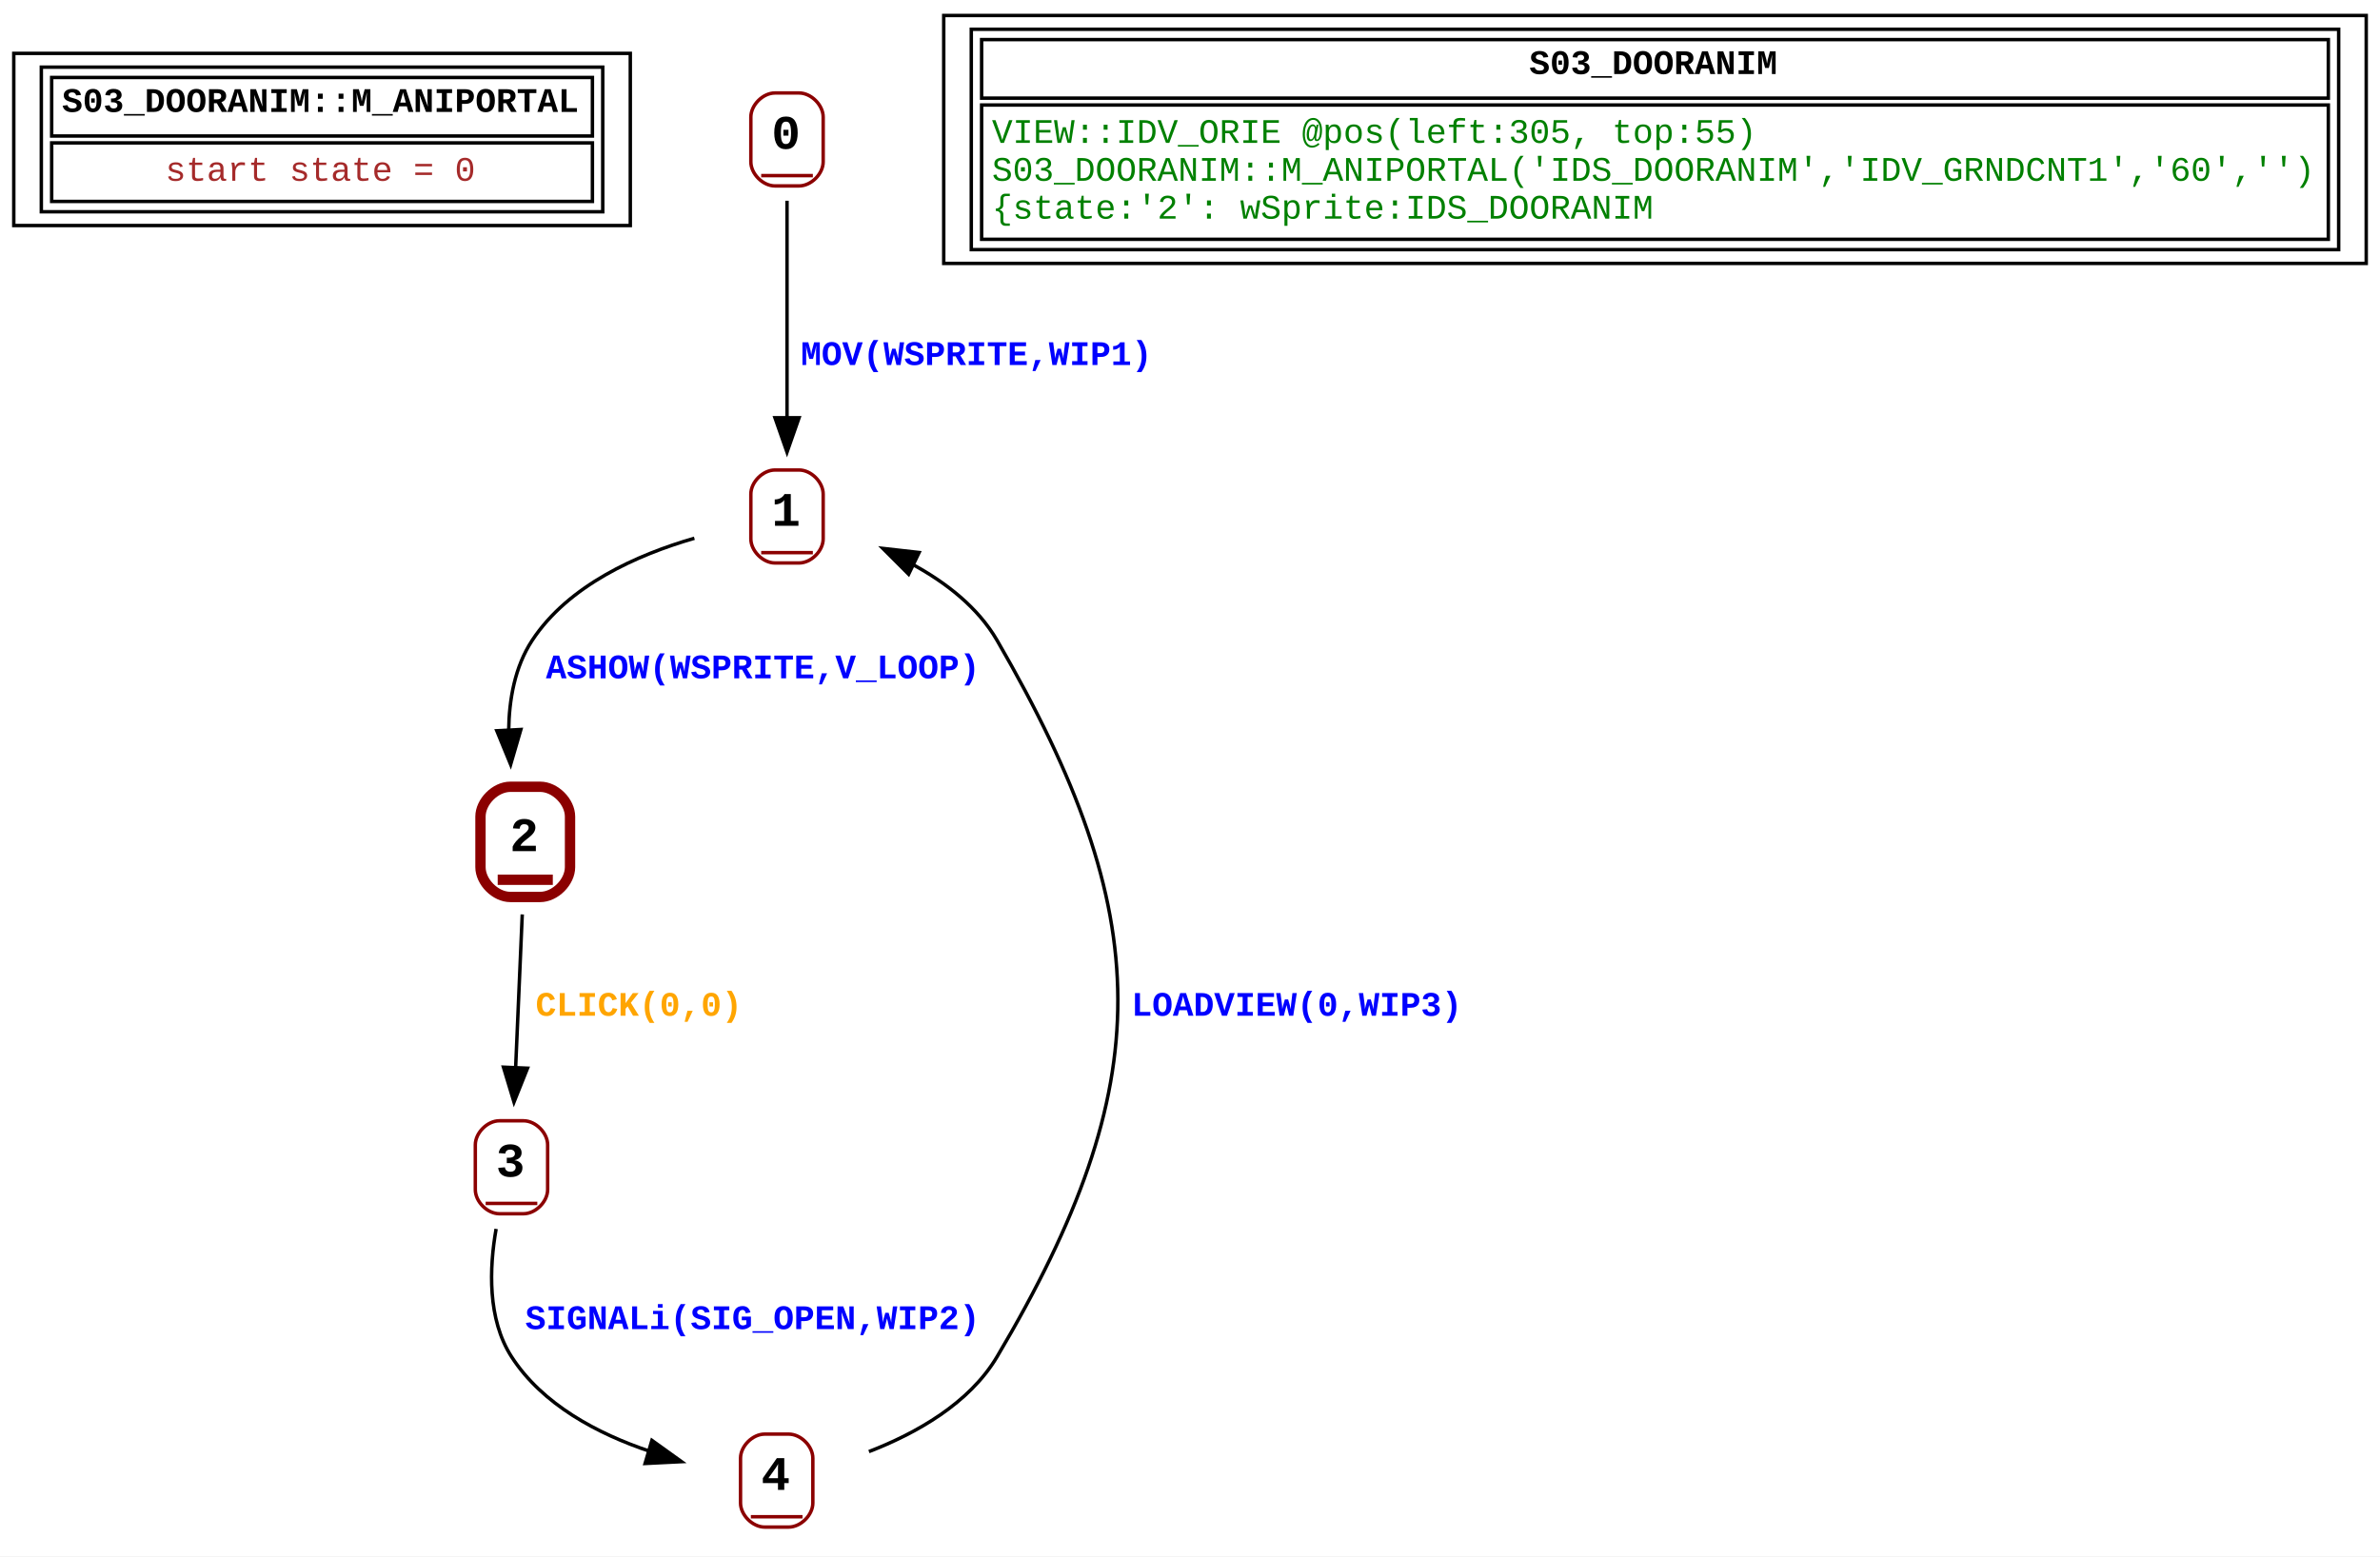
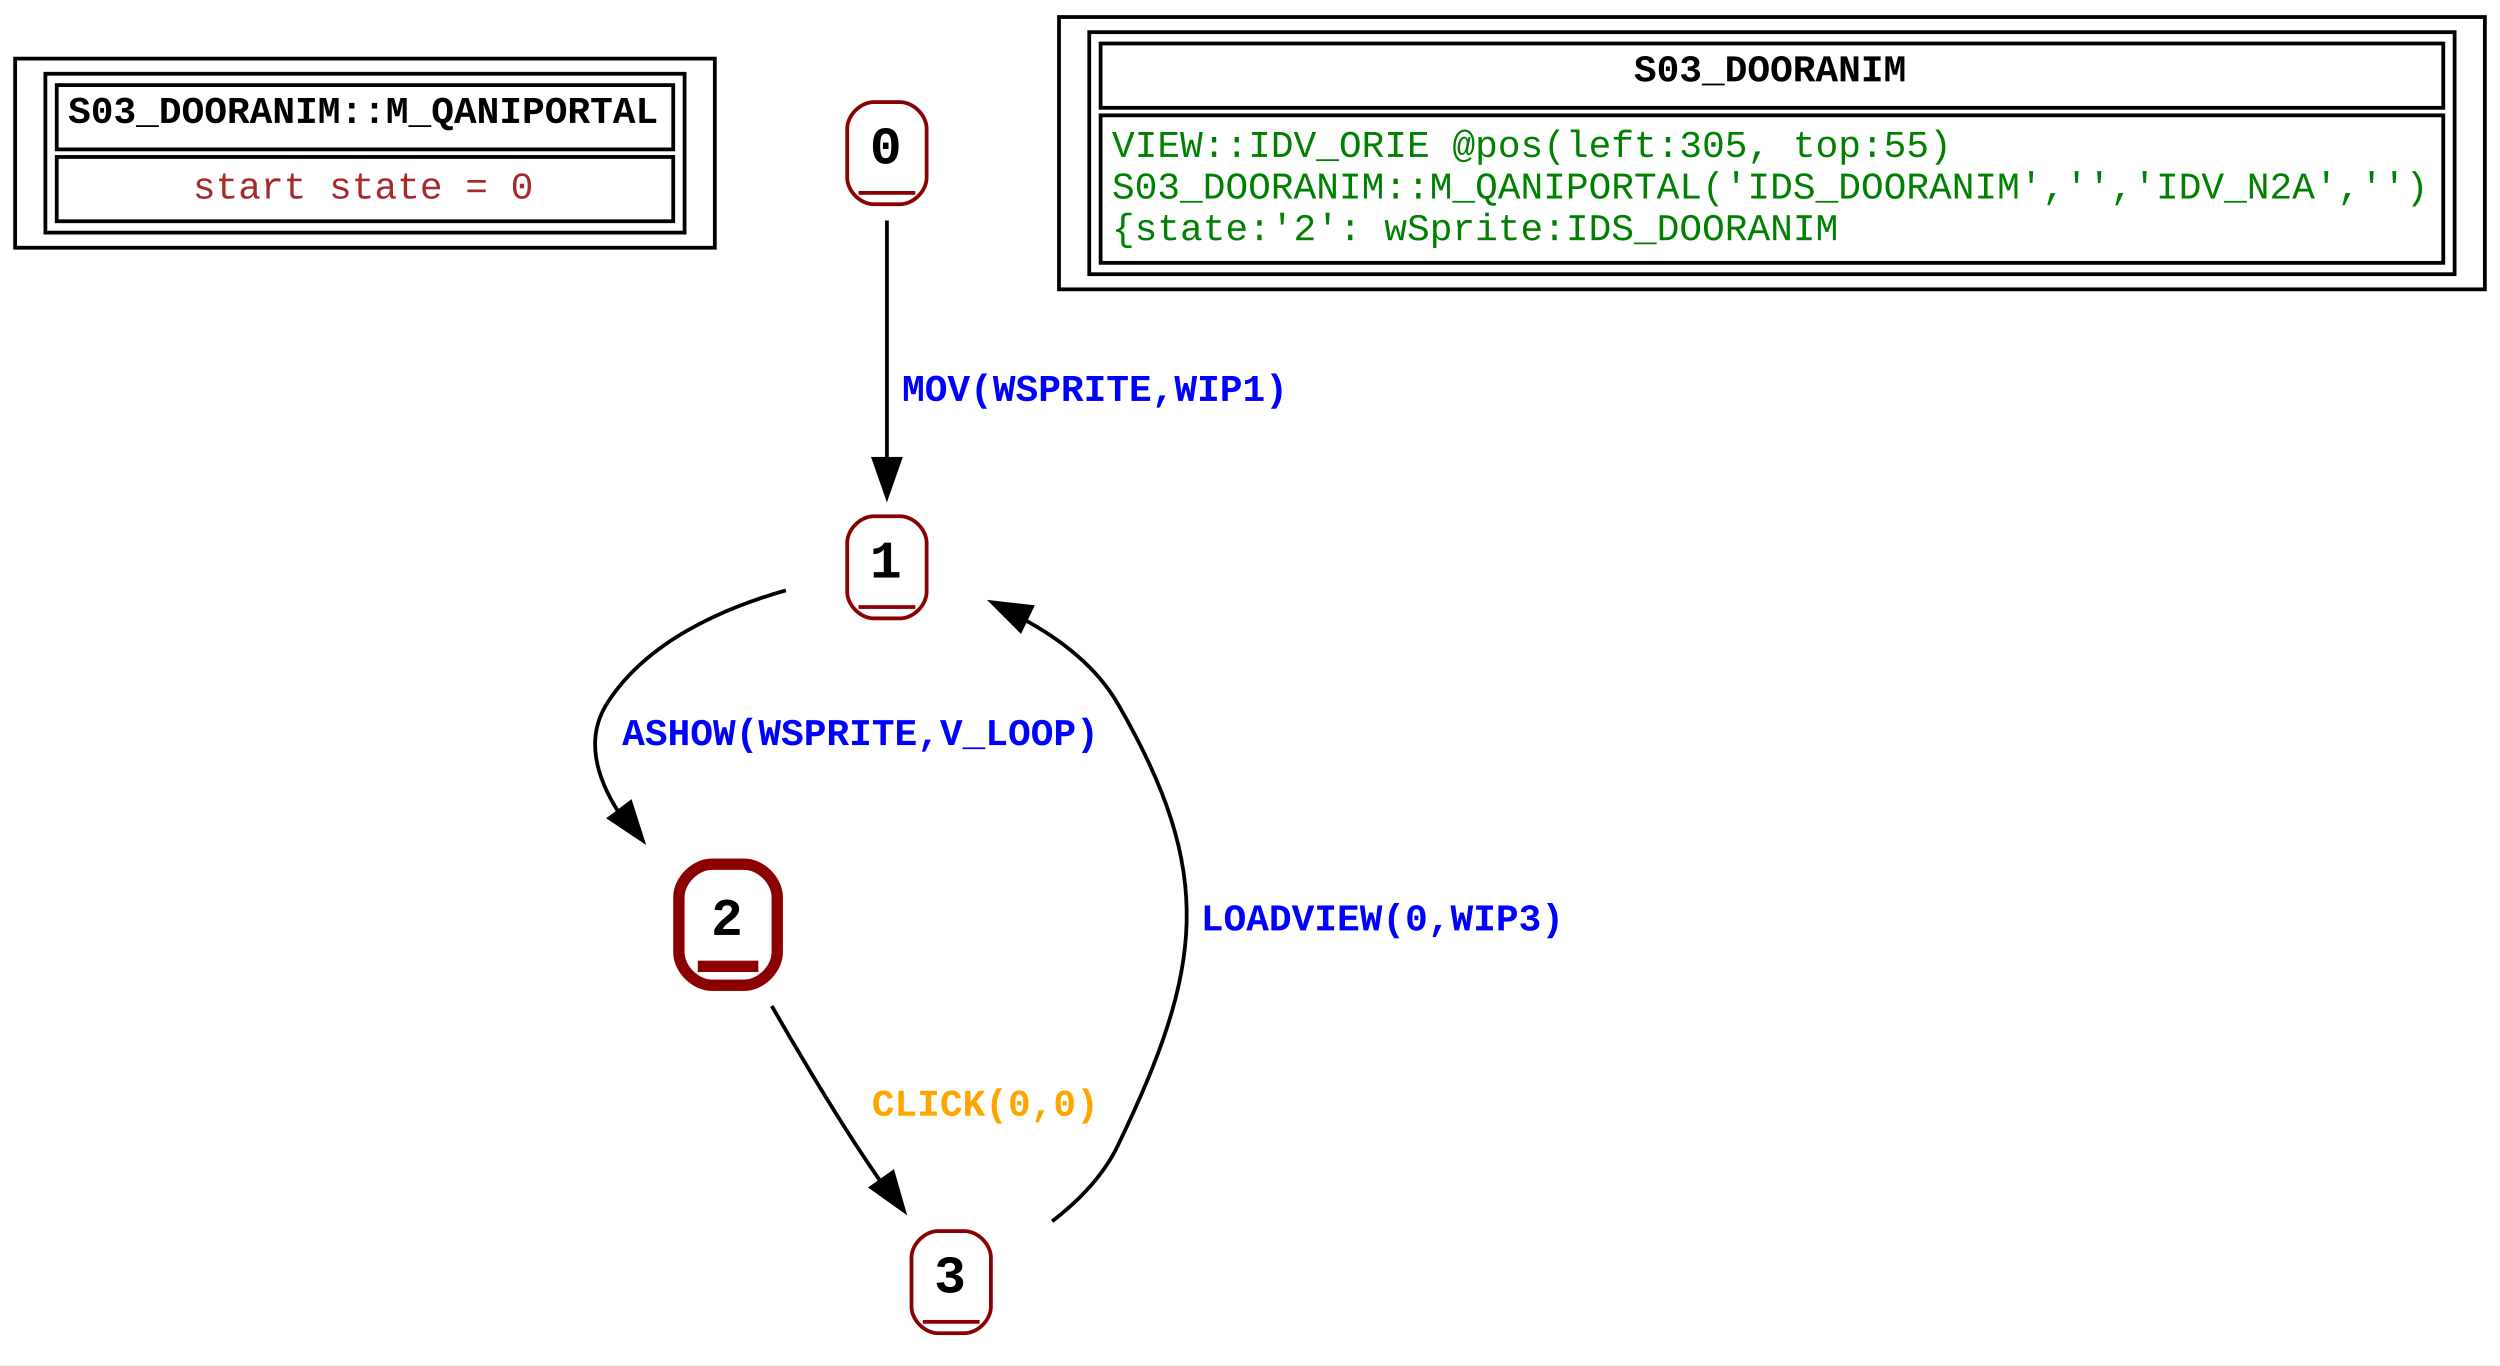
- <svg xmlns="http://www.w3.org/2000/svg" width="691pt" height="452pt" viewBox="0.00 0.00 691.00 452.00">
-   <g id="graph0" class="graph" transform="scale(1 1) rotate(0) translate(4 448)">
-     <polygon fill="white" stroke="none" points="-4,4 -4,-448 687,-448 687,4 -4,4" />
+ <svg xmlns="http://www.w3.org/2000/svg" width="661pt" height="361pt" viewBox="0.00 0.00 661.00 361.00">
+   <g id="graph0" class="graph" transform="scale(1 1) rotate(0) translate(4 357)">
+     <polygon fill="white" stroke="none" points="-4,4 -4,-357 657,-357 657,4 -4,4" />
    <g id="node1" class="node">
-       <polygon fill="none" stroke="black" points="0,-382.5 0,-432.5 179,-432.5 179,-382.5 0,-382.5" />
-       <polygon fill="none" stroke="black" points="11,-408.5 11,-425.5 168,-425.5 168,-408.5 11,-408.5" />
-       <text text-anchor="start" x="14" y="-415.5" font-family="Courier New" font-weight="bold" font-size="10.00">S03_DOORANIM::M_ANIPORTAL</text>
-       <polygon fill="none" stroke="black" points="11,-389.5 11,-406.5 168,-406.5 168,-389.5 11,-389.5" />
-       <text text-anchor="start" x="44" y="-395.5" font-family="Courier New" font-size="10.00" fill="brown">start state = 0</text>
-       <polygon fill="none" stroke="black" points="8,-386.5 8,-428.5 171,-428.5 171,-386.5 8,-386.5" />
+       <polygon fill="none" stroke="black" points="0,-291.5 0,-341.5 185,-341.5 185,-291.5 0,-291.5" />
+       <polygon fill="none" stroke="black" points="11,-317.5 11,-334.5 174,-334.5 174,-317.5 11,-317.5" />
+       <text text-anchor="start" x="14" y="-324.5" font-family="Courier New" font-weight="bold" font-size="10.00">S03_DOORANIM::M_QANIPORTAL</text>
+       <polygon fill="none" stroke="black" points="11,-298.5 11,-315.5 174,-315.5 174,-298.5 11,-298.5" />
+       <text text-anchor="start" x="47" y="-304.5" font-family="Courier New" font-size="10.00" fill="brown">start state = 0</text>
+       <polygon fill="none" stroke="black" points="8,-295.5 8,-337.5 177,-337.5 177,-295.5 8,-295.5" />
    </g>
    <g id="node2" class="node">
-       <polyline fill="none" stroke="darkred" points="217,-397 232,-397" />
-       <text text-anchor="start" x="220" y="-404.8" font-family="Courier New" font-weight="bold" font-size="14.00">0</text>
-       <path fill="none" stroke="darkred" d="M221,-394C221,-394 228,-394 228,-394 231.5,-394 235,-397.5 235,-401 235,-401 235,-414 235,-414 235,-417.5 231.5,-421 228,-421 228,-421 221,-421 221,-421 217.5,-421 214,-417.5 214,-414 214,-414 214,-401 214,-401 214,-397.5 217.5,-394 221,-394" />
+       <polyline fill="none" stroke="darkred" points="223,-306 238,-306" />
+       <text text-anchor="start" x="226" y="-313.8" font-family="Courier New" font-weight="bold" font-size="14.00">0</text>
+       <path fill="none" stroke="darkred" d="M227,-303C227,-303 234,-303 234,-303 237.5,-303 241,-306.5 241,-310 241,-310 241,-323 241,-323 241,-326.5 237.5,-330 234,-330 234,-330 227,-330 227,-330 223.5,-330 220,-326.5 220,-323 220,-323 220,-310 220,-310 220,-306.5 223.5,-303 227,-303" />
    </g>
    <g id="node3" class="node">
-       <polyline fill="none" stroke="darkred" points="217,-287.5 232,-287.5" />
-       <text text-anchor="start" x="220" y="-295.3" font-family="Courier New" font-weight="bold" font-size="14.00">1</text>
-       <path fill="none" stroke="darkred" d="M221,-284.5C221,-284.5 228,-284.5 228,-284.5 231.5,-284.5 235,-288 235,-291.5 235,-291.5 235,-304.5 235,-304.5 235,-308 231.5,-311.5 228,-311.5 228,-311.5 221,-311.5 221,-311.5 217.5,-311.5 214,-308 214,-304.5 214,-304.5 214,-291.5 214,-291.5 214,-288 217.5,-284.5 221,-284.5" />
+       <polyline fill="none" stroke="darkred" points="223,-196.5 238,-196.5" />
+       <text text-anchor="start" x="226" y="-204.3" font-family="Courier New" font-weight="bold" font-size="14.00">1</text>
+       <path fill="none" stroke="darkred" d="M227,-193.5C227,-193.5 234,-193.5 234,-193.5 237.5,-193.5 241,-197 241,-200.5 241,-200.5 241,-213.5 241,-213.5 241,-217 237.5,-220.5 234,-220.5 234,-220.5 227,-220.5 227,-220.5 223.5,-220.5 220,-217 220,-213.5 220,-213.5 220,-200.5 220,-200.5 220,-197 223.5,-193.5 227,-193.5" />
    </g>
    <g id="edge1" class="edge">
-       <path fill="none" stroke="black" d="M224.5,-389.7C224.5,-372.82 224.5,-346.51 224.5,-326.57" />
-       <polygon fill="black" stroke="black" points="228,-326.68 224.5,-316.68 221,-326.68 228,-326.68" />
-       <text text-anchor="start" x="228.5" y="-342" font-family="Courier New" font-weight="bold" font-size="10.00" fill="blue">MOV(WSPRITE,WIP1)</text>
+       <path fill="none" stroke="black" d="M230.5,-298.7C230.5,-281.82 230.5,-255.51 230.5,-235.57" />
+       <polygon fill="black" stroke="black" points="234,-235.68 230.5,-225.68 227,-235.68 234,-235.68" />
+       <text text-anchor="start" x="234.5" y="-251" font-family="Courier New" font-weight="bold" font-size="10.00" fill="blue">MOV(WSPRITE,WIP1)</text>
    </g>
    <g id="node4" class="node">
-       <polyline fill="none" stroke="darkred" stroke-width="3" points="140.5,-192.5 156.5,-192.5" />
-       <text text-anchor="start" x="144" y="-200.8" font-family="Courier New" font-weight="bold" font-size="14.00">2</text>
-       <path fill="none" stroke="darkred" stroke-width="3" d="M144.17,-187.5C144.17,-187.5 152.83,-187.5 152.83,-187.5 157.17,-187.5 161.5,-191.83 161.5,-196.17 161.5,-196.17 161.5,-210.83 161.5,-210.83 161.5,-215.17 157.17,-219.5 152.83,-219.5 152.83,-219.5 144.17,-219.5 144.17,-219.5 139.83,-219.5 135.5,-215.17 135.5,-210.83 135.5,-210.83 135.5,-196.17 135.5,-196.17 135.5,-191.83 139.83,-187.5 144.17,-187.5" />
+       <polyline fill="none" stroke="darkred" stroke-width="3" points="180.5,-101.5 196.5,-101.5" />
+       <text text-anchor="start" x="184" y="-109.8" font-family="Courier New" font-weight="bold" font-size="14.00">2</text>
+       <path fill="none" stroke="darkred" stroke-width="3" d="M184.17,-96.5C184.17,-96.5 192.83,-96.5 192.83,-96.5 197.17,-96.5 201.5,-100.83 201.5,-105.17 201.5,-105.17 201.5,-119.83 201.5,-119.83 201.5,-124.17 197.17,-128.5 192.83,-128.5 192.83,-128.5 184.17,-128.5 184.17,-128.5 179.83,-128.5 175.5,-124.17 175.5,-119.83 175.5,-119.83 175.5,-105.17 175.5,-105.17 175.5,-100.83 179.83,-96.5 184.17,-96.5" />
    </g>
    <g id="edge2" class="edge">
-       <path fill="none" stroke="black" d="M197.6,-291.68C181.05,-286.89 161.04,-278.03 150.5,-262 145.47,-254.35 143.78,-244.8 143.69,-235.69" />
-       <polygon fill="black" stroke="black" points="147.23,-236.14 144.26,-225.97 140.24,-235.77 147.23,-236.14" />
-       <text text-anchor="start" x="154.5" y="-251" font-family="Courier New" font-weight="bold" font-size="10.00" fill="blue">ASHOW(WSPRITE,V_LOOP)</text>
+       <path fill="none" stroke="black" d="M203.78,-200.9C187.08,-196.19 166.84,-187.33 156.5,-171 150.71,-161.86 153.59,-151.61 159.51,-142.32" />
+       <polygon fill="black" stroke="black" points="162.72,-144.88 165.94,-134.78 157.13,-140.67 162.72,-144.88" />
+       <text text-anchor="start" x="160.5" y="-160" font-family="Courier New" font-weight="bold" font-size="10.00" fill="blue">ASHOW(WSPRITE,V_LOOP)</text>
    </g>
    <g id="node5" class="node">
-       <polyline fill="none" stroke="darkred" points="137,-98.5 152,-98.5" />
-       <text text-anchor="start" x="140" y="-106.3" font-family="Courier New" font-weight="bold" font-size="14.00">3</text>
-       <path fill="none" stroke="darkred" d="M141,-95.5C141,-95.5 148,-95.5 148,-95.5 151.5,-95.5 155,-99 155,-102.5 155,-102.5 155,-115.5 155,-115.5 155,-119 151.5,-122.5 148,-122.5 148,-122.5 141,-122.5 141,-122.5 137.5,-122.5 134,-119 134,-115.5 134,-115.5 134,-102.5 134,-102.5 134,-99 137.5,-95.5 141,-95.5" />
+       <polyline fill="none" stroke="darkred" points="240,-7.5 255,-7.5" />
+       <text text-anchor="start" x="243" y="-15.3" font-family="Courier New" font-weight="bold" font-size="14.00">3</text>
+       <path fill="none" stroke="darkred" d="M244,-4.5C244,-4.5 251,-4.5 251,-4.5 254.5,-4.5 258,-8 258,-11.5 258,-11.5 258,-24.5 258,-24.5 258,-28 254.5,-31.5 251,-31.5 251,-31.5 244,-31.5 244,-31.5 240.5,-31.5 237,-28 237,-24.5 237,-24.5 237,-11.5 237,-11.5 237,-8 240.5,-4.5 244,-4.5" />
    </g>
    <g id="edge3" class="edge">
-       <path fill="none" stroke="black" d="M147.63,-182.43C147.07,-169.35 146.32,-152.1 145.7,-137.72" />
-       <polygon fill="black" stroke="black" points="149.16,-137.77 145.23,-127.93 142.17,-138.07 149.16,-137.77" />
-       <text text-anchor="start" x="151.5" y="-153" font-family="Courier New" font-weight="bold" font-size="10.00" fill="orange">CLICK(0,0)</text>
+       <path fill="none" stroke="black" d="M200.04,-91.02C206.43,-79.92 214.65,-66.05 222.5,-54 224.46,-51 226.56,-47.89 228.68,-44.82" />
+       <polygon fill="black" stroke="black" points="232.08,-47.07 234.99,-36.89 226.36,-43.03 232.08,-47.07" />
+       <text text-anchor="start" x="226.5" y="-62" font-family="Courier New" font-weight="bold" font-size="10.00" fill="orange">CLICK(0,0)</text>
+     </g>
+     <g id="edge4" class="edge">
+       <path fill="none" stroke="black" d="M274.19,-34.08C281.11,-39.41 287.68,-46.09 291.5,-54 314.09,-100.84 317.56,-126 291.5,-171 285.95,-180.59 276.67,-187.78 267,-193.06" />
+       <polygon fill="black" stroke="black" points="265.81,-190.23 258.32,-197.73 268.85,-196.54 265.81,-190.23" />
+       <text text-anchor="start" x="313.5" y="-111" font-family="Courier New" font-weight="bold" font-size="10.00" fill="blue">LOADVIEW(0,WIP3)</text>
    </g>
    <g id="node6" class="node">
-       <polyline fill="none" stroke="darkred" points="214,-7.5 229,-7.5" />
-       <text text-anchor="start" x="217" y="-15.3" font-family="Courier New" font-weight="bold" font-size="14.00">4</text>
-       <path fill="none" stroke="darkred" d="M218,-4.5C218,-4.5 225,-4.5 225,-4.5 228.5,-4.5 232,-8 232,-11.5 232,-11.5 232,-24.5 232,-24.5 232,-28 228.5,-31.5 225,-31.5 225,-31.5 218,-31.5 218,-31.5 214.5,-31.5 211,-28 211,-24.5 211,-24.5 211,-11.5 211,-11.5 211,-8 214.5,-4.5 218,-4.5" />
-     </g>
-     <g id="edge4" class="edge">
-       <path fill="none" stroke="black" d="M140.04,-91.09C138.04,-79.72 137.5,-64.88 144.5,-54 153.48,-40.06 169.52,-31.6 184.65,-26.51" />
-       <polygon fill="black" stroke="black" points="185.27,-29.68 193.88,-23.5 183.29,-22.97 185.27,-29.68" />
-       <text text-anchor="start" x="148.5" y="-62" font-family="Courier New" font-weight="bold" font-size="10.00" fill="blue">SIGNALi(SIG_OPEN,WIP2)</text>
-     </g>
-     <g id="edge5" class="edge">
-       <path fill="none" stroke="black" d="M248.28,-26.42C261.98,-31.72 277.43,-40.38 285.5,-54 332.65,-133.52 331.83,-182 285.5,-262 279.95,-271.59 270.67,-278.78 261,-284.06" />
-       <polygon fill="black" stroke="black" points="259.81,-281.23 252.32,-288.73 262.85,-287.54 259.81,-281.23" />
-       <text text-anchor="start" x="324.5" y="-153" font-family="Courier New" font-weight="bold" font-size="10.00" fill="blue">LOADVIEW(0,WIP3)</text>
-     </g>
-     <g id="node7" class="node">
-       <polygon fill="none" stroke="black" points="270,-371.5 270,-443.5 683,-443.5 683,-371.5 270,-371.5" />
-       <polygon fill="none" stroke="black" points="281,-419.5 281,-436.5 672,-436.5 672,-419.5 281,-419.5" />
-       <text text-anchor="start" x="440" y="-426.5" font-family="Courier New" font-weight="bold" font-size="10.00">S03_DOORANIM</text>
-       <polygon fill="none" stroke="black" points="281,-378.5 281,-417.5 672,-417.5 672,-378.5 281,-378.5" />
-       <text text-anchor="start" x="284" y="-406.5" font-family="Courier New" font-size="10.00" fill="green">VIEW::IDV_ORIE @pos(left:305, top:55)</text>
-       <text text-anchor="start" x="284" y="-395.5" font-family="Courier New" font-size="10.00" fill="green">S03_DOORANIM::M_ANIPORTAL('IDS_DOORANIM','IDV_GRNDCNT1','60','')</text>
-       <text text-anchor="start" x="284" y="-384.5" font-family="Courier New" font-size="10.00" fill="green">{state:'2': wSprite:IDS_DOORANIM</text>
-       <polygon fill="none" stroke="black" points="278,-375.5 278,-439.5 675,-439.5 675,-375.5 278,-375.5" />
+       <polygon fill="none" stroke="black" points="276,-280.5 276,-352.5 653,-352.5 653,-280.5 276,-280.5" />
+       <polygon fill="none" stroke="black" points="287,-328.5 287,-345.5 642,-345.5 642,-328.5 287,-328.5" />
+       <text text-anchor="start" x="428" y="-335.5" font-family="Courier New" font-weight="bold" font-size="10.00">S03_DOORANIM</text>
+       <polygon fill="none" stroke="black" points="287,-287.5 287,-326.5 642,-326.5 642,-287.5 287,-287.5" />
+       <text text-anchor="start" x="290" y="-315.5" font-family="Courier New" font-size="10.00" fill="green">VIEW::IDV_ORIE @pos(left:305, top:55)</text>
+       <text text-anchor="start" x="290" y="-304.5" font-family="Courier New" font-size="10.00" fill="green">S03_DOORANIM::M_QANIPORTAL('IDS_DOORANIM','','IDV_N2A','')</text>
+       <text text-anchor="start" x="290" y="-293.5" font-family="Courier New" font-size="10.00" fill="green">{state:'2': wSprite:IDS_DOORANIM</text>
+       <polygon fill="none" stroke="black" points="284,-284.5 284,-348.5 645,-348.5 645,-284.5 284,-284.5" />
    </g>
  </g>
</svg>
